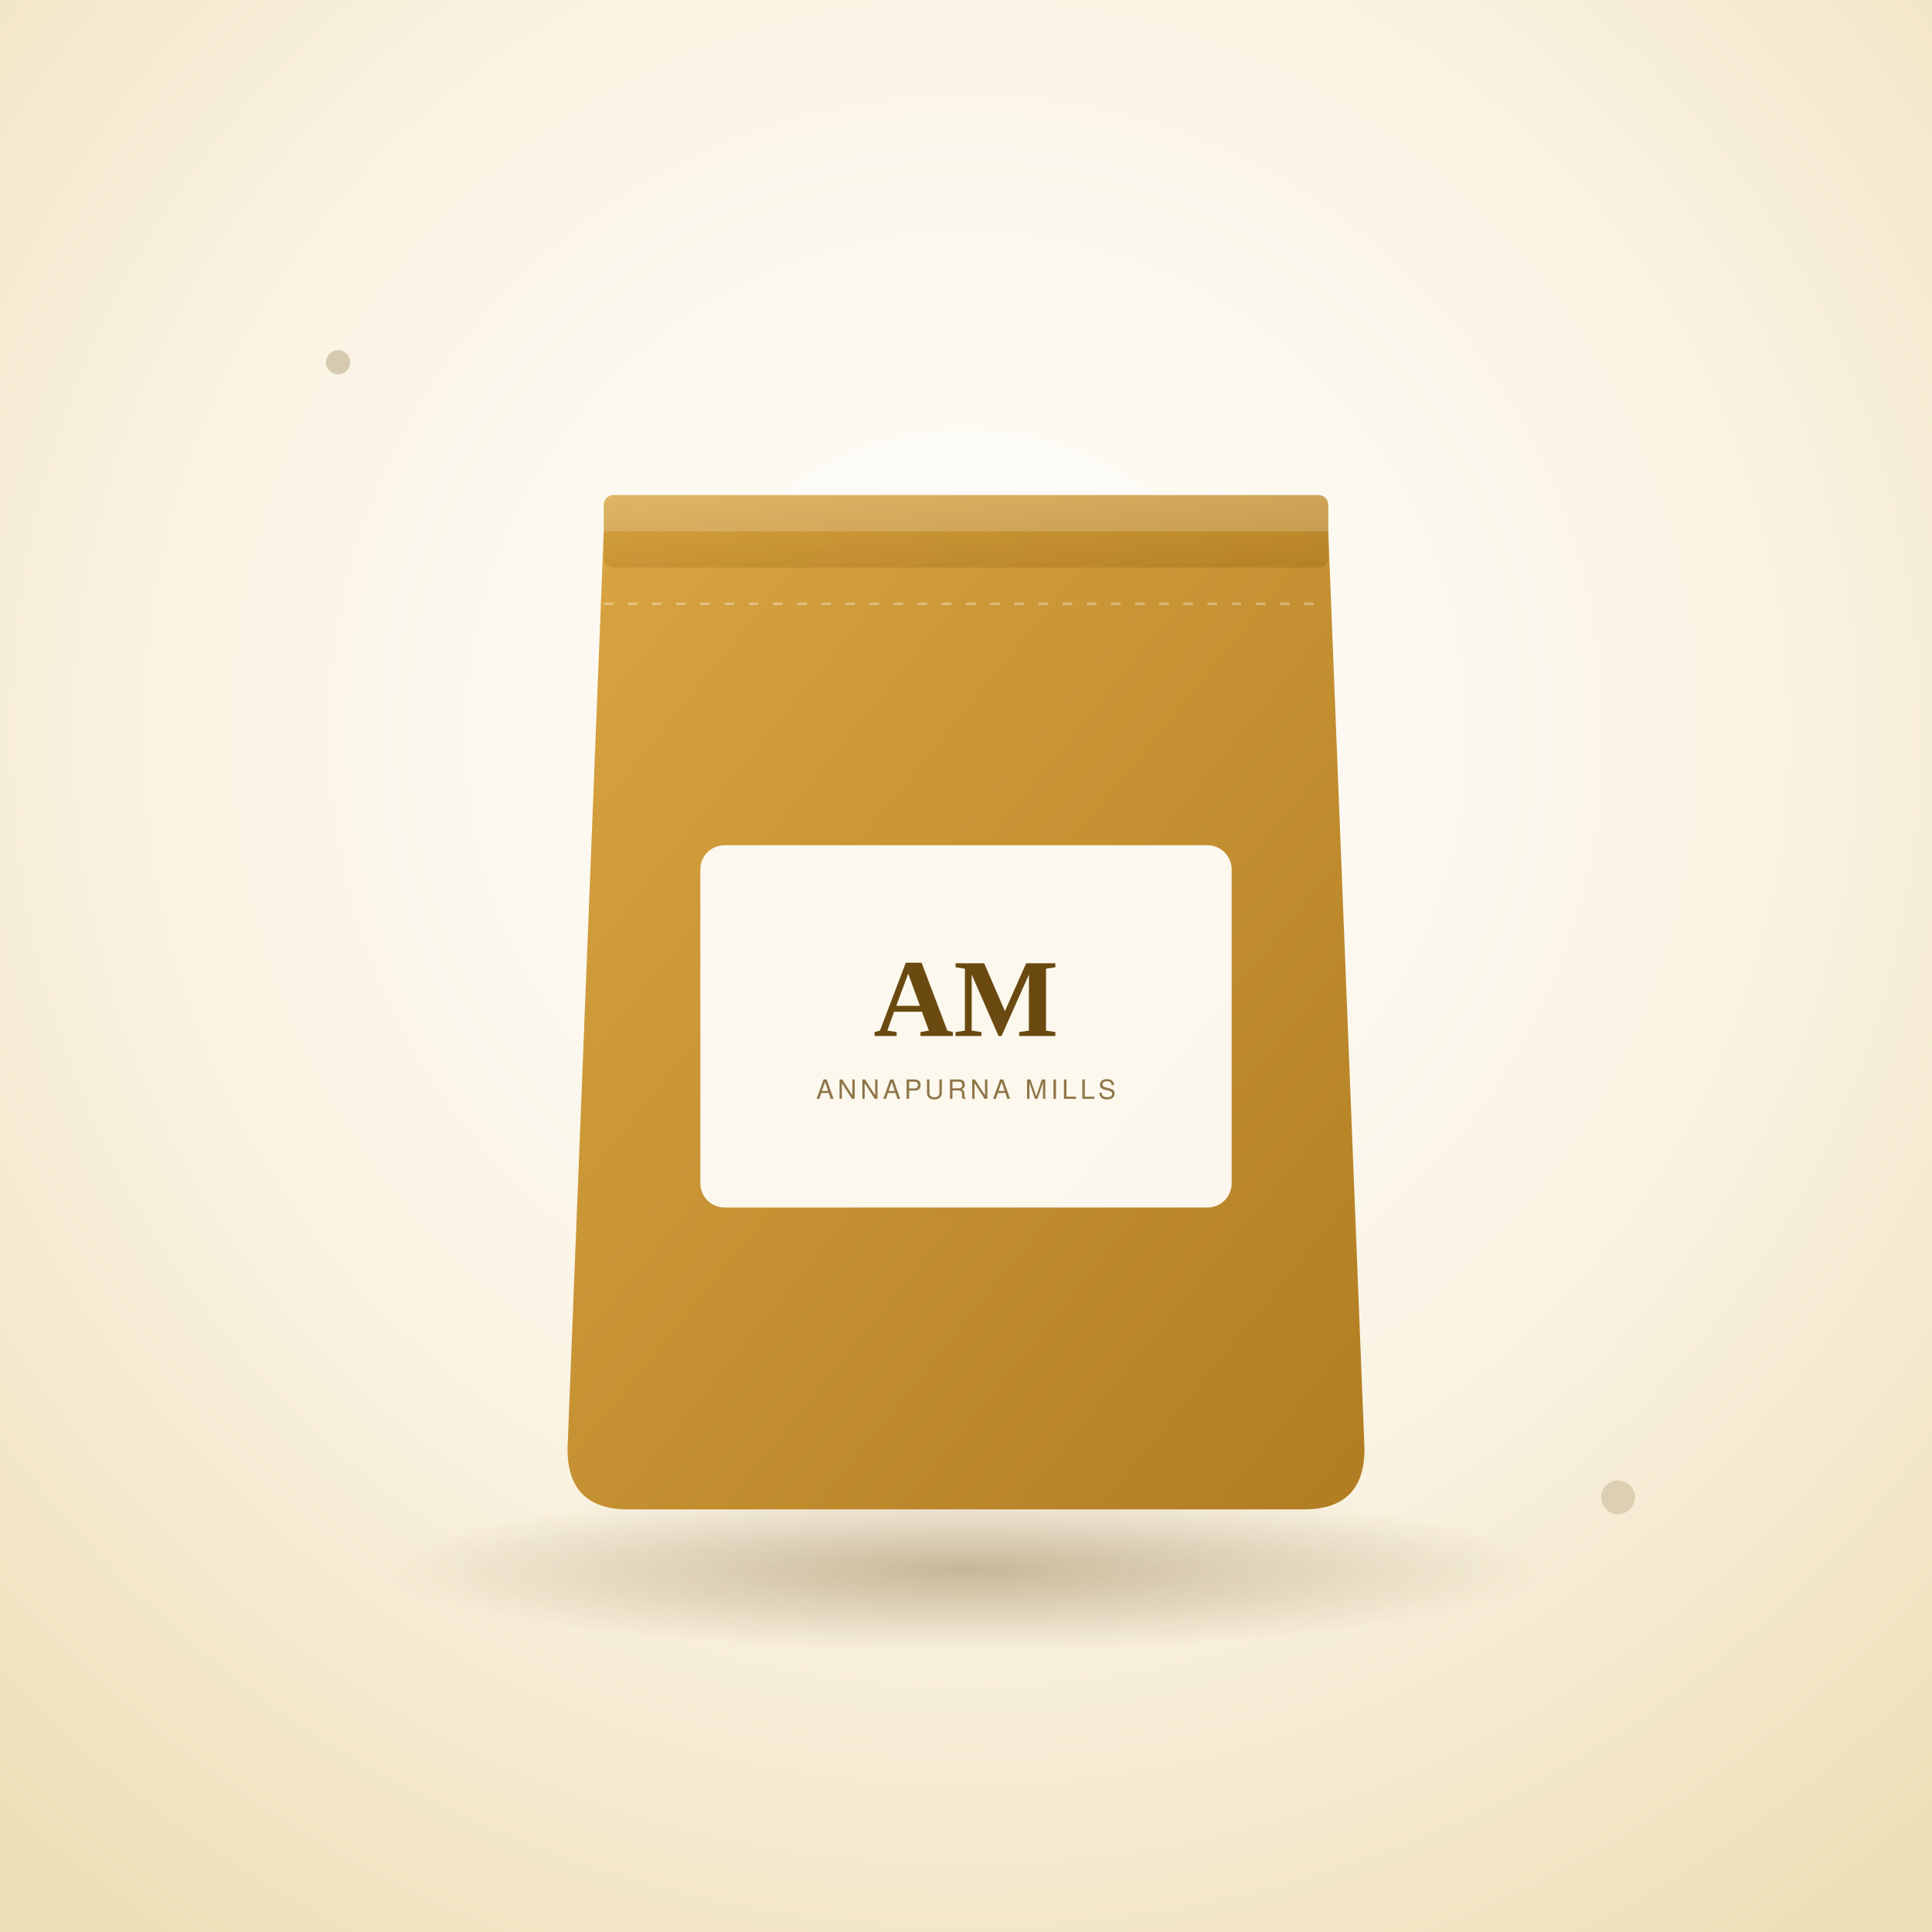
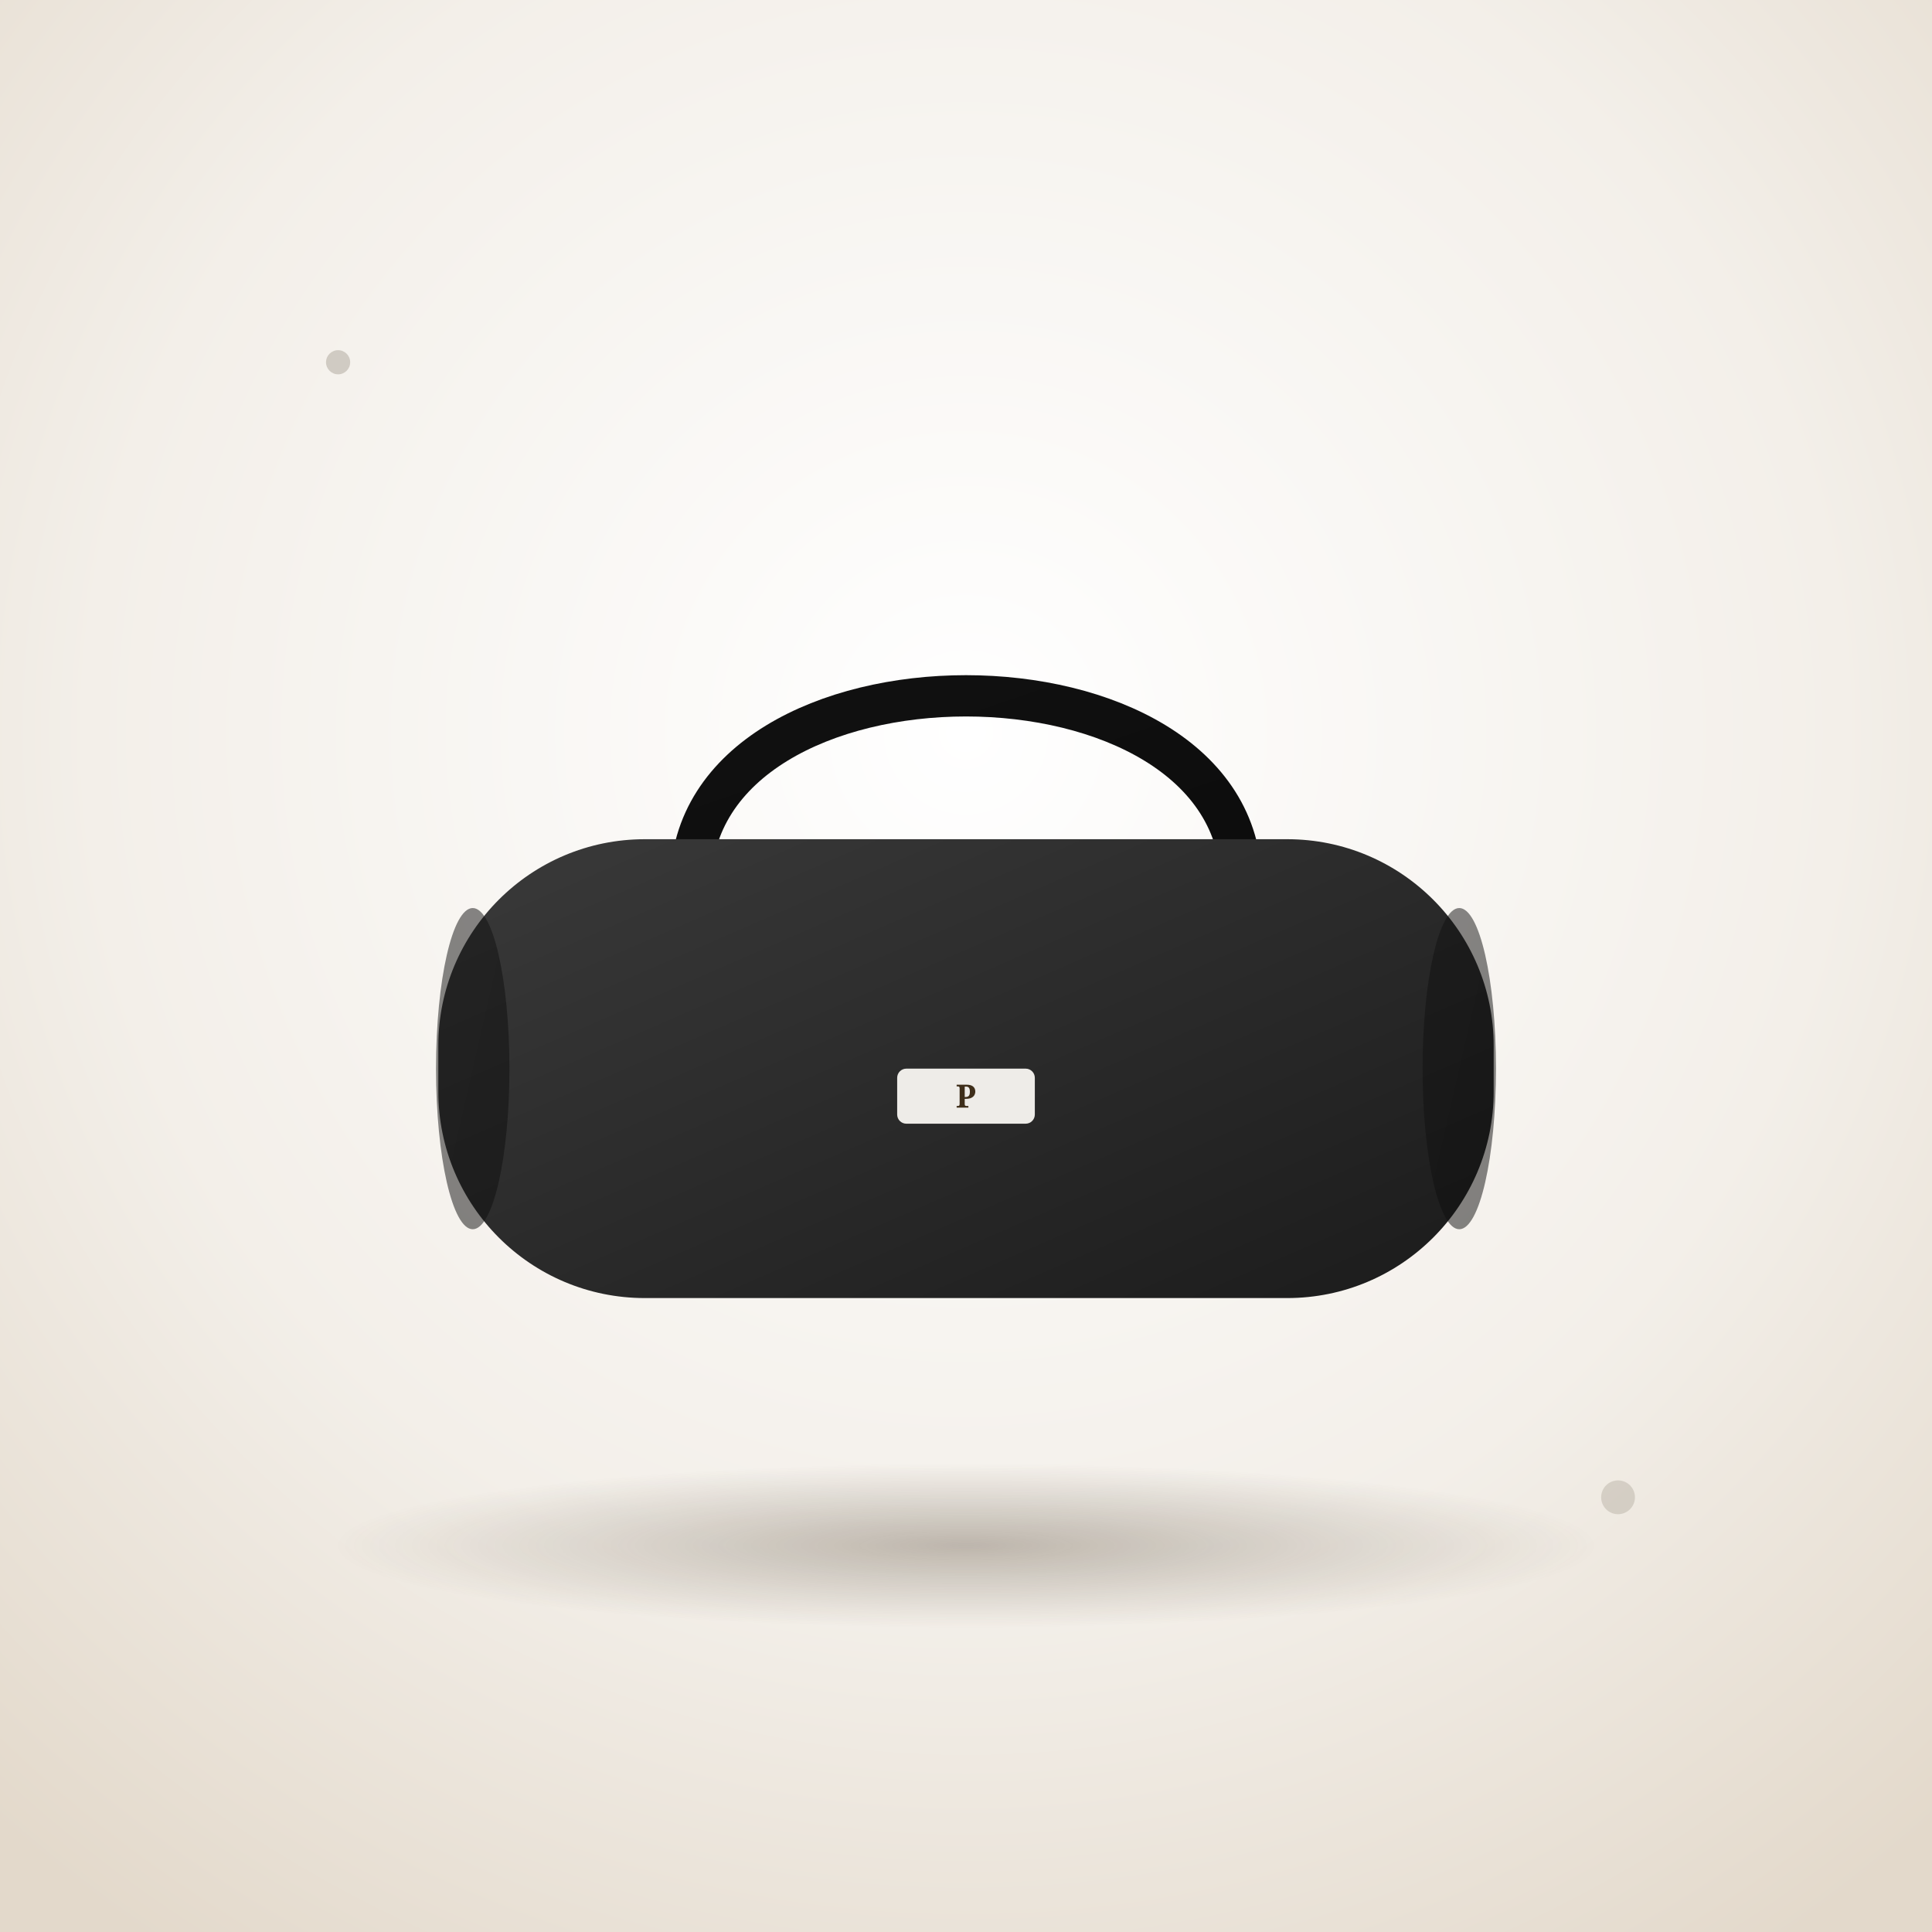
- <svg xmlns="http://www.w3.org/2000/svg" viewBox="0 0 800 800" width="800" height="800" role="img" aria-label="Whole Wheat Chakki Atta">
+ <svg xmlns="http://www.w3.org/2000/svg" viewBox="0 0 800 800" width="800" height="800" role="img" aria-label="Sports Duffel Gym Bag">
  <defs>
    <radialGradient id="bg" cx="50%" cy="38%" r="75%">
      <stop offset="0" stop-color="#FFFFFF" />
-       <stop offset=".55" stop-color="#FAF3E3" />
-       <stop offset="1" stop-color="#EFDFB8" stop-opacity="1" />
+       <stop offset=".6" stop-color="#F3EFE9" />
+       <stop offset="1" stop-color="#E3D9CB" />
    </radialGradient>
-     <linearGradient id="body" x1="0" y1="0" x2="1" y2="1">
-       <stop offset="0" stop-color="#D9A441" />
-       <stop offset="1" stop-color="#B07D22" />
+     <linearGradient id="b" x1="0" y1="0" x2="1" y2="1">
+       <stop offset="0" stop-color="#3a3a3a" />
+       <stop offset="1" stop-color="#1b1b1b" />
+     </linearGradient>
+     <linearGradient id="d" x1="0" y1="0" x2="1" y2="1">
+       <stop offset="0" stop-color="#111111" />
+       <stop offset="1" stop-color="#0c0c0c" />
    </linearGradient>
    <linearGradient id="gold" x1="0" y1="0" x2="1" y2="1">
      <stop offset="0" stop-color="#E8CF8D" />
      <stop offset="1" stop-color="#A9843A" />
    </linearGradient>
    <linearGradient id="ink" x1="0" y1="0" x2="0" y2="1">
-       <stop offset="0" stop-color="#6A4A10" />
-       <stop offset="1" stop-color="#6A4A10" />
+       <stop offset="0" stop-color="#3E2E1A" />
+       <stop offset="1" stop-color="#3E2E1A" />
    </linearGradient>
    <radialGradient id="shadow">
-       <stop offset="0" stop-color="#6A4A10" stop-opacity=".35" />
-       <stop offset="1" stop-color="#6A4A10" stop-opacity="0" />
+       <stop offset="0" stop-color="#3E2E1A" stop-opacity=".3" />
+       <stop offset="1" stop-color="#3E2E1A" stop-opacity="0" />
    </radialGradient>
  </defs>
  <rect width="800" height="800" fill="url(#bg)" />
-   <circle cx="140" cy="150" r="5" fill="#6A4A10" opacity=".25" />
-   <circle cx="670" cy="620" r="7" fill="#6A4A10" opacity=".18" />
-   <ellipse cx="400" cy="650" rx="240" ry="34" fill="url(#shadow)" />
-   <g transform="translate(400 410)">
-     <path d="M-150,-190 L150,-190 L165,190 Q165,215 140,215 L-140,215 Q-165,215 -165,190 Z" fill="url(#body)" />
-     <rect x="-150" y="-205" width="300" height="30" rx="4" fill="url(#body)" opacity=".8" />
-     <line x1="-150" x2="150" y1="-160" y2="-160" stroke="#fff" stroke-opacity=".35" stroke-dasharray="4 6" />
-     <rect x="-110" y="-60" width="220" height="150" rx="10" fill="#FFFDF8" opacity=".95" />
-     <text x="0" y="19" text-anchor="middle" font-family="Georgia, 'Times New Roman', serif" font-size="46" font-weight="700" fill="url(#ink)">AM</text>
-     <text x="0" y="45" text-anchor="middle" font-family="Helvetica, Arial, sans-serif" font-size="11" letter-spacing="1.5" fill="url(#ink)" opacity=".75">ANNAPURNA MILLS</text>
-     <line x1="-88" x2="88" y1="-42" y2="-42" stroke="url(#ink)" stroke-width="1" opacity=".3" />
+   <circle cx="140" cy="150" r="5" fill="#3E2E1A" opacity=".2" />
+   <circle cx="670" cy="620" r="7" fill="#3E2E1A" opacity=".15" />
+   <ellipse cx="400" cy="640" rx="260" ry="34" fill="url(#shadow)" />
+   <g transform="translate(400 395) scale(.95)">
+     <g transform="translate(0 30)">
+       <path d="M-120,-60 C-120,-170 120,-170 120,-60" fill="none" stroke="url(#d)" stroke-width="18" />
+       <rect x="-230" y="-80" width="460" height="200" rx="90" fill="url(#b)" />
+       <path d="M-200,-40 L200,-40" stroke="url(#d)" stroke-width="8" opacity=".5" />
+       <ellipse cx="-215" cy="20" rx="16" ry="70" fill="url(#d)" opacity=".5" />
+       <ellipse cx="215" cy="20" rx="16" ry="70" fill="url(#d)" opacity=".5" />
+       <rect x="-30" y="20" width="60" height="24" rx="4" fill="#FFFDF8" opacity=".92" />
+       <text x="0" y="37" text-anchor="middle" font-family="Georgia, serif" font-size="14" font-weight="700" fill="url(#ink)">P</text>
+     </g>
  </g>
</svg>
